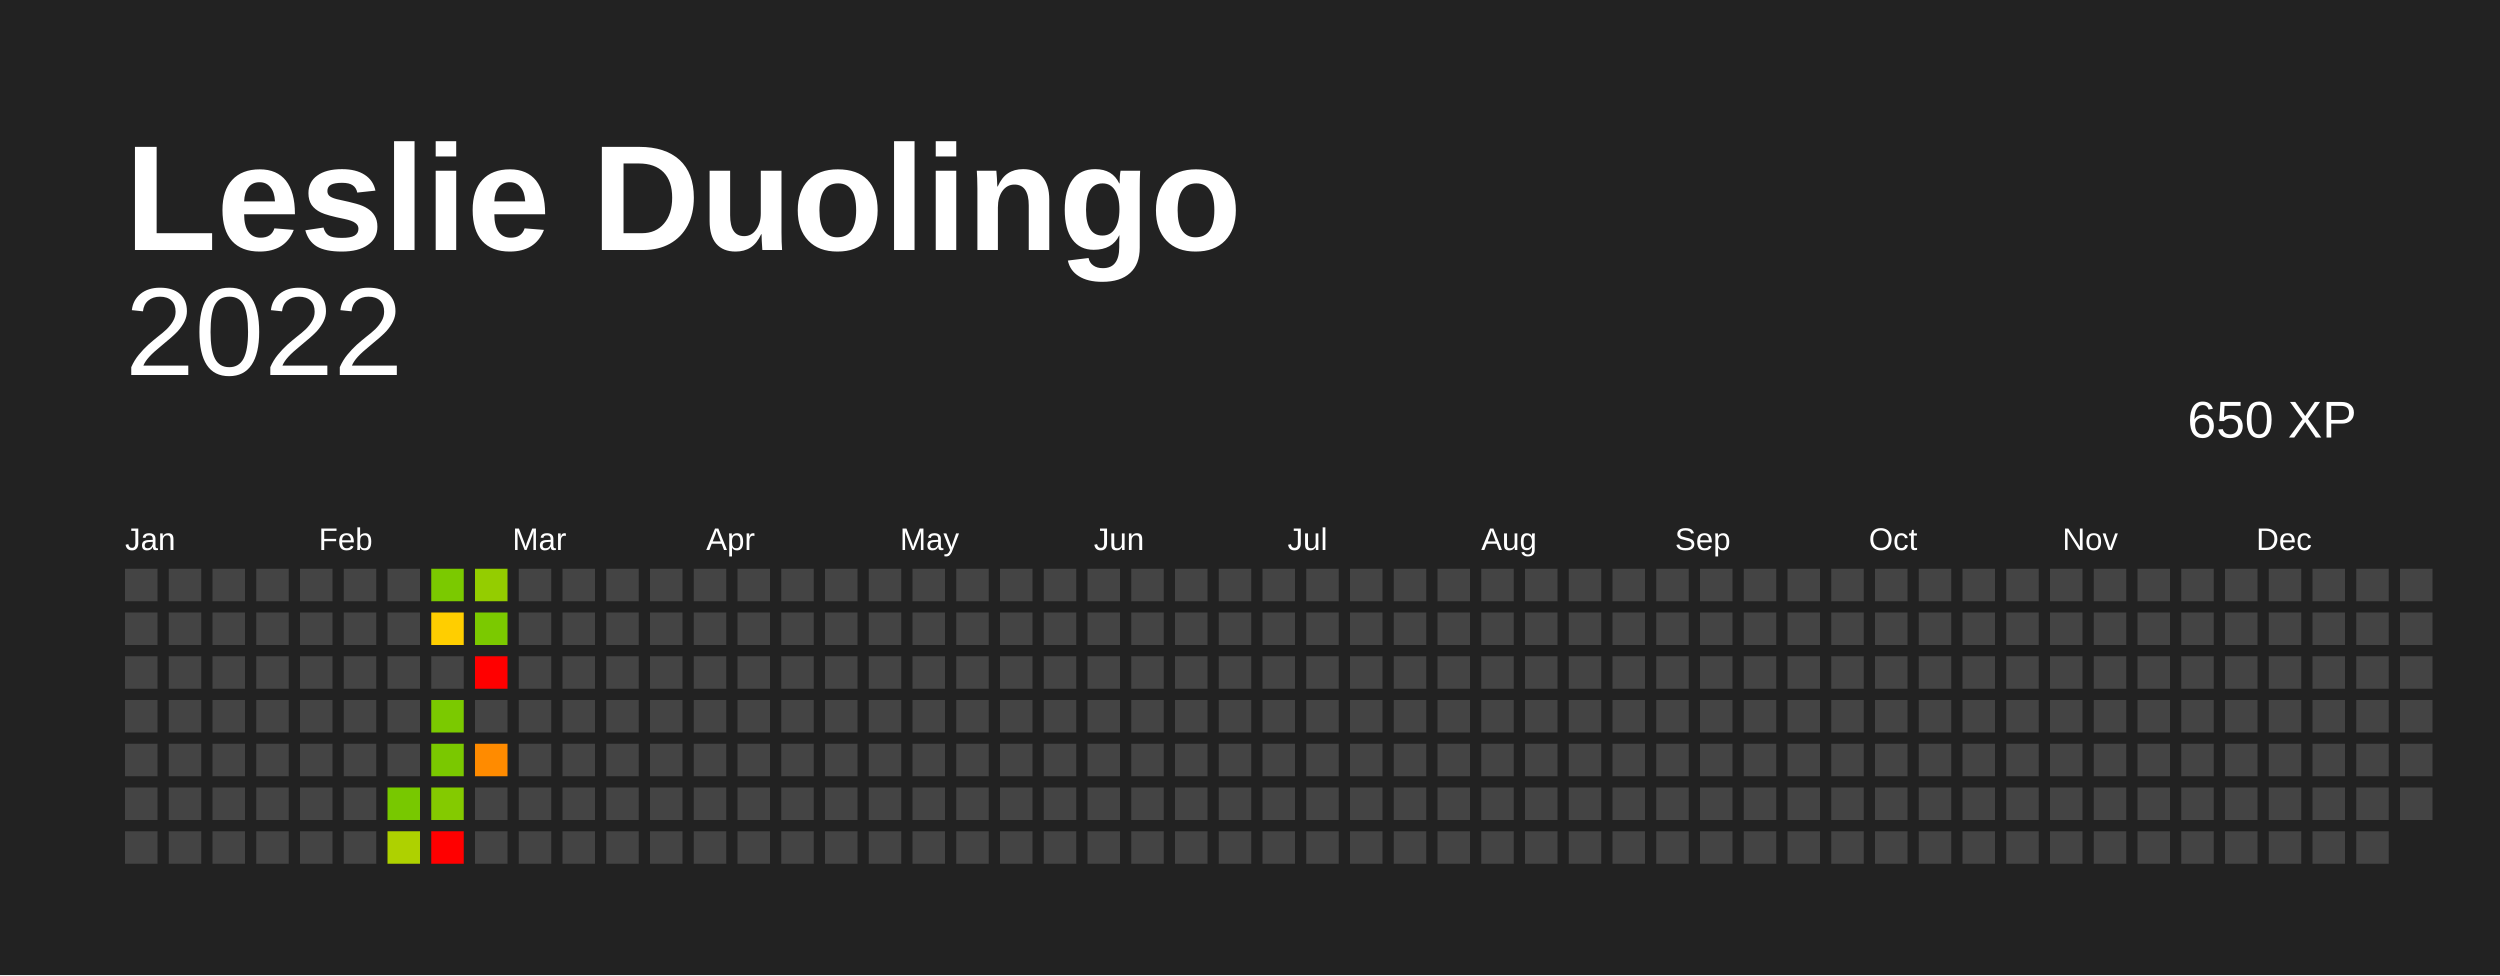
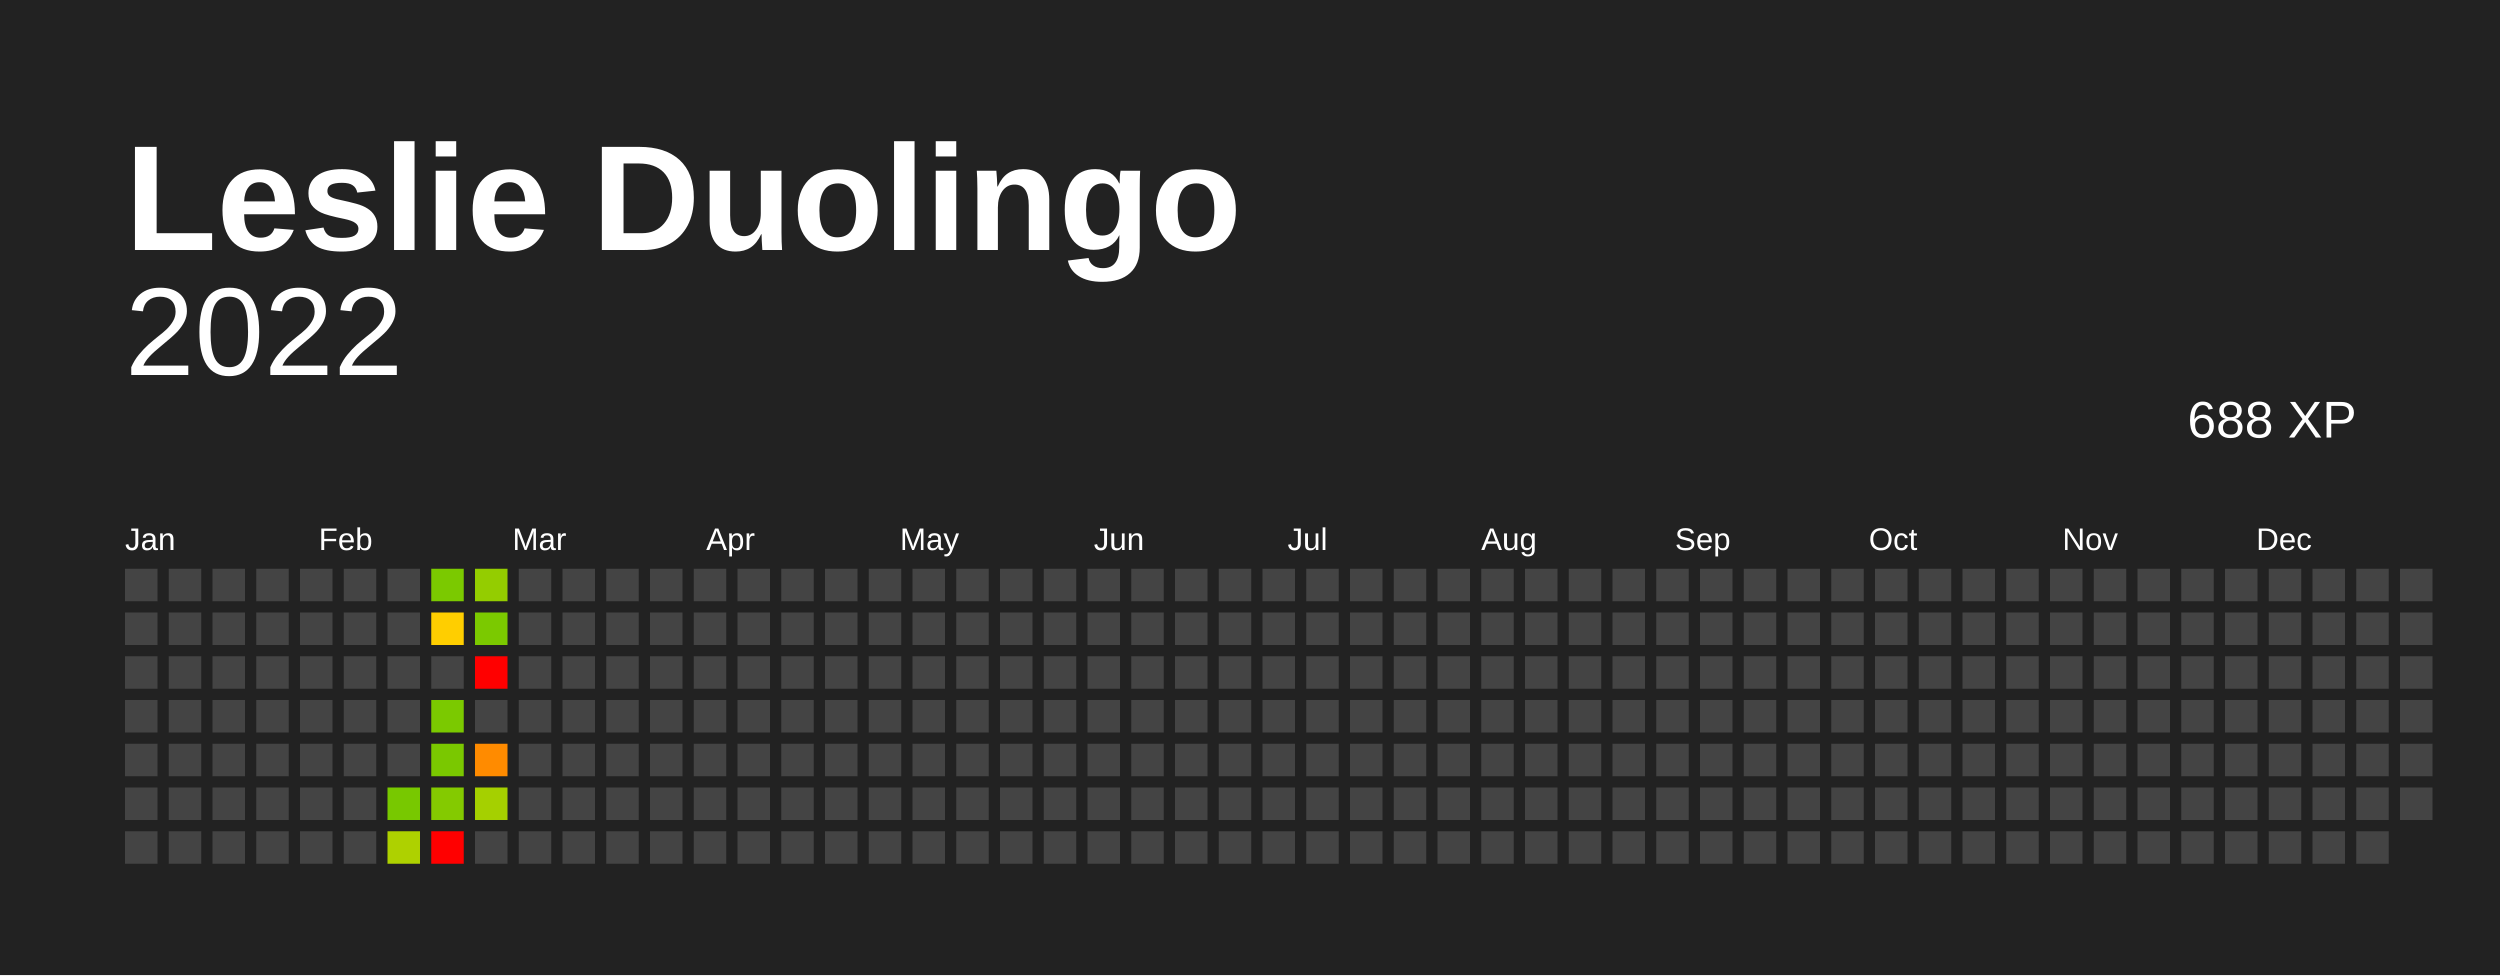
<svg xmlns="http://www.w3.org/2000/svg" baseProfile="full" height="78mm" version="1.1" viewBox="0,0,200,78" width="200mm">
  <defs />
  <rect fill="#222222" height="78" width="200" x="0" y="0" />
  <text fill="#FFFFFF" style="font-size:12px; font-family:Arial; font-weight:bold;" x="10" y="20">Leslie Duolingo</text>
  <text alignment-baseline="hanging" fill="#FFFFFF" style="font-size:10.0px; font-family:Arial;" x="10" y="30">2022</text>
-   <text alignment-baseline="hanging" fill="#FFFFFF" style="font-size:4.125px; font-family:Arial;" x="175" y="35">650 XP</text>
+   <text alignment-baseline="hanging" fill="#FFFFFF" style="font-size:4.125px; font-family:Arial;" x="175" y="35">688 XP</text>
  <text fill="#FFFFFF" style="font-size:2.5px; font-family:Arial" x="10.0" y="44">Jan</text>
  <text fill="#FFFFFF" style="font-size:2.5px; font-family:Arial" x="25.5" y="44">Feb</text>
  <text fill="#FFFFFF" style="font-size:2.5px; font-family:Arial" x="41.0" y="44">Mar</text>
  <text fill="#FFFFFF" style="font-size:2.5px; font-family:Arial" x="56.5" y="44">Apr</text>
  <text fill="#FFFFFF" style="font-size:2.5px; font-family:Arial" x="72.0" y="44">May</text>
  <text fill="#FFFFFF" style="font-size:2.5px; font-family:Arial" x="87.5" y="44">Jun</text>
  <text fill="#FFFFFF" style="font-size:2.5px; font-family:Arial" x="103.0" y="44">Jul</text>
  <text fill="#FFFFFF" style="font-size:2.5px; font-family:Arial" x="118.5" y="44">Aug</text>
  <text fill="#FFFFFF" style="font-size:2.5px; font-family:Arial" x="134.0" y="44">Sep</text>
  <text fill="#FFFFFF" style="font-size:2.5px; font-family:Arial" x="149.5" y="44">Oct</text>
  <text fill="#FFFFFF" style="font-size:2.5px; font-family:Arial" x="165.0" y="44">Nov</text>
  <text fill="#FFFFFF" style="font-size:2.5px; font-family:Arial" x="180.5" y="44">Dec</text>
  <rect fill="#444444" height="2.6" width="2.6" x="10.0" y="45.5" />
  <rect fill="#444444" height="2.6" width="2.6" x="10.0" y="49.0" />
  <rect fill="#444444" height="2.6" width="2.6" x="10.0" y="52.5" />
  <rect fill="#444444" height="2.6" width="2.6" x="10.0" y="56.0" />
  <rect fill="#444444" height="2.6" width="2.6" x="10.0" y="59.5" />
  <rect fill="#444444" height="2.6" width="2.6" x="10.0" y="63.0" />
  <rect fill="#444444" height="2.6" width="2.6" x="10.0" y="66.5" />
  <rect fill="#444444" height="2.6" width="2.6" x="13.5" y="45.5" />
  <rect fill="#444444" height="2.6" width="2.6" x="13.5" y="49.0" />
  <rect fill="#444444" height="2.6" width="2.6" x="13.5" y="52.5" />
  <rect fill="#444444" height="2.6" width="2.6" x="13.5" y="56.0" />
  <rect fill="#444444" height="2.6" width="2.6" x="13.5" y="59.5" />
  <rect fill="#444444" height="2.6" width="2.6" x="13.5" y="63.0" />
  <rect fill="#444444" height="2.6" width="2.6" x="13.5" y="66.5" />
  <rect fill="#444444" height="2.6" width="2.6" x="17.0" y="45.5" />
  <rect fill="#444444" height="2.6" width="2.6" x="17.0" y="49.0" />
  <rect fill="#444444" height="2.6" width="2.6" x="17.0" y="52.5" />
  <rect fill="#444444" height="2.6" width="2.6" x="17.0" y="56.0" />
  <rect fill="#444444" height="2.6" width="2.6" x="17.0" y="59.5" />
  <rect fill="#444444" height="2.6" width="2.6" x="17.0" y="63.0" />
  <rect fill="#444444" height="2.6" width="2.6" x="17.0" y="66.5" />
  <rect fill="#444444" height="2.6" width="2.6" x="20.5" y="45.5" />
  <rect fill="#444444" height="2.6" width="2.6" x="20.5" y="49.0" />
  <rect fill="#444444" height="2.6" width="2.6" x="20.5" y="52.5" />
  <rect fill="#444444" height="2.6" width="2.6" x="20.5" y="56.0" />
  <rect fill="#444444" height="2.6" width="2.6" x="20.5" y="59.5" />
  <rect fill="#444444" height="2.6" width="2.6" x="20.5" y="63.0" />
  <rect fill="#444444" height="2.6" width="2.6" x="20.5" y="66.5" />
  <rect fill="#444444" height="2.6" width="2.6" x="24.0" y="45.5" />
  <rect fill="#444444" height="2.6" width="2.6" x="24.0" y="49.0" />
  <rect fill="#444444" height="2.6" width="2.6" x="24.0" y="52.5" />
  <rect fill="#444444" height="2.6" width="2.6" x="24.0" y="56.0" />
  <rect fill="#444444" height="2.6" width="2.6" x="24.0" y="59.5" />
  <rect fill="#444444" height="2.6" width="2.6" x="24.0" y="63.0" />
  <rect fill="#444444" height="2.6" width="2.6" x="24.0" y="66.5" />
  <rect fill="#444444" height="2.6" width="2.6" x="27.5" y="45.5" />
  <rect fill="#444444" height="2.6" width="2.6" x="27.5" y="49.0" />
  <rect fill="#444444" height="2.6" width="2.6" x="27.5" y="52.5" />
  <rect fill="#444444" height="2.6" width="2.6" x="27.5" y="56.0" />
  <rect fill="#444444" height="2.6" width="2.6" x="27.5" y="59.5" />
  <rect fill="#444444" height="2.6" width="2.6" x="27.5" y="63.0" />
  <rect fill="#444444" height="2.6" width="2.6" x="27.5" y="66.5" />
  <rect fill="#444444" height="2.6" width="2.6" x="31.0" y="45.5" />
  <rect fill="#444444" height="2.6" width="2.6" x="31.0" y="49.0" />
  <rect fill="#444444" height="2.6" width="2.6" x="31.0" y="52.5" />
  <rect fill="#444444" height="2.6" width="2.6" x="31.0" y="56.0" />
  <rect fill="#444444" height="2.6" width="2.6" x="31.0" y="59.5" />
  <rect fill="#78c800" height="2.6" width="2.6" x="31.0" y="63.0" />
  <rect fill="#aed100" height="2.6" width="2.6" x="31.0" y="66.5" />
  <rect fill="#7bc900" height="2.6" width="2.6" x="34.5" y="45.5" />
  <rect fill="#ffce00" height="2.6" width="2.6" x="34.5" y="49.0" />
  <rect fill="#444444" height="2.6" width="2.6" x="34.5" y="52.5" />
  <rect fill="#7bc900" height="2.6" width="2.6" x="34.5" y="56.0" />
  <rect fill="#7ac800" height="2.6" width="2.6" x="34.5" y="59.5" />
  <rect fill="#84ca00" height="2.6" width="2.6" x="34.5" y="63.0" />
  <rect fill="red" height="2.6" width="2.6" x="34.5" y="66.5" />
  <rect fill="#94cd00" height="2.6" width="2.6" x="38.0" y="45.5" />
  <rect fill="#7bc900" height="2.6" width="2.6" x="38.0" y="49.0" />
  <rect fill="red" height="2.6" width="2.6" x="38.0" y="52.5" />
  <rect fill="#444444" height="2.6" width="2.6" x="38.0" y="56.0" />
  <rect fill="#ff8b00" height="2.6" width="2.6" x="38.0" y="59.5" />
-   <rect fill="#444444" height="2.6" width="2.6" x="38.0" y="63.0" />
+   <rect fill="#a5d000" height="2.6" width="2.6" x="38.0" y="63.0" />
  <rect fill="#444444" height="2.6" width="2.6" x="38.0" y="66.5" />
  <rect fill="#444444" height="2.6" width="2.6" x="41.5" y="45.5" />
  <rect fill="#444444" height="2.6" width="2.6" x="41.5" y="49.0" />
  <rect fill="#444444" height="2.6" width="2.6" x="41.5" y="52.5" />
  <rect fill="#444444" height="2.6" width="2.6" x="41.5" y="56.0" />
  <rect fill="#444444" height="2.6" width="2.6" x="41.5" y="59.5" />
  <rect fill="#444444" height="2.6" width="2.6" x="41.5" y="63.0" />
  <rect fill="#444444" height="2.6" width="2.6" x="41.5" y="66.5" />
  <rect fill="#444444" height="2.6" width="2.6" x="45.0" y="45.5" />
  <rect fill="#444444" height="2.6" width="2.6" x="45.0" y="49.0" />
  <rect fill="#444444" height="2.6" width="2.6" x="45.0" y="52.5" />
  <rect fill="#444444" height="2.6" width="2.6" x="45.0" y="56.0" />
  <rect fill="#444444" height="2.6" width="2.6" x="45.0" y="59.5" />
  <rect fill="#444444" height="2.6" width="2.6" x="45.0" y="63.0" />
  <rect fill="#444444" height="2.6" width="2.6" x="45.0" y="66.5" />
  <rect fill="#444444" height="2.6" width="2.6" x="48.5" y="45.5" />
  <rect fill="#444444" height="2.6" width="2.6" x="48.5" y="49.0" />
  <rect fill="#444444" height="2.6" width="2.6" x="48.5" y="52.5" />
  <rect fill="#444444" height="2.6" width="2.6" x="48.5" y="56.0" />
  <rect fill="#444444" height="2.6" width="2.6" x="48.5" y="59.5" />
  <rect fill="#444444" height="2.6" width="2.6" x="48.5" y="63.0" />
  <rect fill="#444444" height="2.6" width="2.6" x="48.5" y="66.5" />
  <rect fill="#444444" height="2.6" width="2.6" x="52.0" y="45.5" />
  <rect fill="#444444" height="2.6" width="2.6" x="52.0" y="49.0" />
  <rect fill="#444444" height="2.6" width="2.6" x="52.0" y="52.5" />
  <rect fill="#444444" height="2.6" width="2.6" x="52.0" y="56.0" />
  <rect fill="#444444" height="2.6" width="2.6" x="52.0" y="59.5" />
  <rect fill="#444444" height="2.6" width="2.6" x="52.0" y="63.0" />
  <rect fill="#444444" height="2.6" width="2.6" x="52.0" y="66.5" />
  <rect fill="#444444" height="2.6" width="2.6" x="55.5" y="45.5" />
  <rect fill="#444444" height="2.6" width="2.6" x="55.5" y="49.0" />
  <rect fill="#444444" height="2.6" width="2.6" x="55.5" y="52.5" />
  <rect fill="#444444" height="2.6" width="2.6" x="55.5" y="56.0" />
  <rect fill="#444444" height="2.6" width="2.6" x="55.5" y="59.5" />
  <rect fill="#444444" height="2.6" width="2.6" x="55.5" y="63.0" />
  <rect fill="#444444" height="2.6" width="2.6" x="55.5" y="66.5" />
  <rect fill="#444444" height="2.6" width="2.6" x="59.0" y="45.5" />
  <rect fill="#444444" height="2.6" width="2.6" x="59.0" y="49.0" />
  <rect fill="#444444" height="2.6" width="2.6" x="59.0" y="52.5" />
  <rect fill="#444444" height="2.6" width="2.6" x="59.0" y="56.0" />
  <rect fill="#444444" height="2.6" width="2.6" x="59.0" y="59.5" />
  <rect fill="#444444" height="2.6" width="2.6" x="59.0" y="63.0" />
  <rect fill="#444444" height="2.6" width="2.6" x="59.0" y="66.5" />
  <rect fill="#444444" height="2.6" width="2.6" x="62.5" y="45.5" />
  <rect fill="#444444" height="2.6" width="2.6" x="62.5" y="49.0" />
  <rect fill="#444444" height="2.6" width="2.6" x="62.5" y="52.5" />
  <rect fill="#444444" height="2.6" width="2.6" x="62.5" y="56.0" />
  <rect fill="#444444" height="2.6" width="2.6" x="62.5" y="59.5" />
  <rect fill="#444444" height="2.6" width="2.6" x="62.5" y="63.0" />
  <rect fill="#444444" height="2.6" width="2.6" x="62.5" y="66.5" />
  <rect fill="#444444" height="2.6" width="2.6" x="66.0" y="45.5" />
  <rect fill="#444444" height="2.6" width="2.6" x="66.0" y="49.0" />
  <rect fill="#444444" height="2.6" width="2.6" x="66.0" y="52.5" />
  <rect fill="#444444" height="2.6" width="2.6" x="66.0" y="56.0" />
  <rect fill="#444444" height="2.6" width="2.6" x="66.0" y="59.5" />
  <rect fill="#444444" height="2.6" width="2.6" x="66.0" y="63.0" />
  <rect fill="#444444" height="2.6" width="2.6" x="66.0" y="66.5" />
  <rect fill="#444444" height="2.6" width="2.6" x="69.5" y="45.5" />
  <rect fill="#444444" height="2.6" width="2.6" x="69.5" y="49.0" />
  <rect fill="#444444" height="2.6" width="2.6" x="69.5" y="52.5" />
  <rect fill="#444444" height="2.6" width="2.6" x="69.5" y="56.0" />
  <rect fill="#444444" height="2.6" width="2.6" x="69.5" y="59.5" />
  <rect fill="#444444" height="2.6" width="2.6" x="69.5" y="63.0" />
  <rect fill="#444444" height="2.6" width="2.6" x="69.5" y="66.5" />
  <rect fill="#444444" height="2.6" width="2.6" x="73.0" y="45.5" />
  <rect fill="#444444" height="2.6" width="2.6" x="73.0" y="49.0" />
  <rect fill="#444444" height="2.6" width="2.6" x="73.0" y="52.5" />
  <rect fill="#444444" height="2.6" width="2.6" x="73.0" y="56.0" />
  <rect fill="#444444" height="2.6" width="2.6" x="73.0" y="59.5" />
  <rect fill="#444444" height="2.6" width="2.6" x="73.0" y="63.0" />
  <rect fill="#444444" height="2.6" width="2.6" x="73.0" y="66.5" />
  <rect fill="#444444" height="2.6" width="2.6" x="76.5" y="45.5" />
  <rect fill="#444444" height="2.6" width="2.6" x="76.5" y="49.0" />
  <rect fill="#444444" height="2.6" width="2.6" x="76.5" y="52.5" />
  <rect fill="#444444" height="2.6" width="2.6" x="76.5" y="56.0" />
  <rect fill="#444444" height="2.6" width="2.6" x="76.5" y="59.5" />
  <rect fill="#444444" height="2.6" width="2.6" x="76.5" y="63.0" />
  <rect fill="#444444" height="2.6" width="2.6" x="76.5" y="66.5" />
  <rect fill="#444444" height="2.6" width="2.6" x="80.0" y="45.5" />
  <rect fill="#444444" height="2.6" width="2.6" x="80.0" y="49.0" />
  <rect fill="#444444" height="2.6" width="2.6" x="80.0" y="52.5" />
  <rect fill="#444444" height="2.6" width="2.6" x="80.0" y="56.0" />
  <rect fill="#444444" height="2.6" width="2.6" x="80.0" y="59.5" />
  <rect fill="#444444" height="2.6" width="2.6" x="80.0" y="63.0" />
  <rect fill="#444444" height="2.6" width="2.6" x="80.0" y="66.5" />
  <rect fill="#444444" height="2.6" width="2.6" x="83.5" y="45.5" />
  <rect fill="#444444" height="2.6" width="2.6" x="83.5" y="49.0" />
  <rect fill="#444444" height="2.6" width="2.6" x="83.5" y="52.5" />
  <rect fill="#444444" height="2.6" width="2.6" x="83.5" y="56.0" />
  <rect fill="#444444" height="2.6" width="2.6" x="83.5" y="59.5" />
  <rect fill="#444444" height="2.6" width="2.6" x="83.5" y="63.0" />
  <rect fill="#444444" height="2.6" width="2.6" x="83.5" y="66.5" />
  <rect fill="#444444" height="2.6" width="2.6" x="87.0" y="45.5" />
  <rect fill="#444444" height="2.6" width="2.6" x="87.0" y="49.0" />
  <rect fill="#444444" height="2.6" width="2.6" x="87.0" y="52.5" />
  <rect fill="#444444" height="2.6" width="2.6" x="87.0" y="56.0" />
  <rect fill="#444444" height="2.6" width="2.6" x="87.0" y="59.5" />
  <rect fill="#444444" height="2.6" width="2.6" x="87.0" y="63.0" />
  <rect fill="#444444" height="2.6" width="2.6" x="87.0" y="66.5" />
  <rect fill="#444444" height="2.6" width="2.6" x="90.5" y="45.5" />
  <rect fill="#444444" height="2.6" width="2.6" x="90.5" y="49.0" />
  <rect fill="#444444" height="2.6" width="2.6" x="90.5" y="52.5" />
  <rect fill="#444444" height="2.6" width="2.6" x="90.5" y="56.0" />
  <rect fill="#444444" height="2.6" width="2.6" x="90.5" y="59.5" />
  <rect fill="#444444" height="2.6" width="2.6" x="90.5" y="63.0" />
  <rect fill="#444444" height="2.6" width="2.6" x="90.5" y="66.5" />
  <rect fill="#444444" height="2.6" width="2.6" x="94.0" y="45.5" />
  <rect fill="#444444" height="2.6" width="2.6" x="94.0" y="49.0" />
  <rect fill="#444444" height="2.6" width="2.6" x="94.0" y="52.5" />
  <rect fill="#444444" height="2.6" width="2.6" x="94.0" y="56.0" />
  <rect fill="#444444" height="2.6" width="2.6" x="94.0" y="59.5" />
  <rect fill="#444444" height="2.6" width="2.6" x="94.0" y="63.0" />
  <rect fill="#444444" height="2.6" width="2.6" x="94.0" y="66.5" />
  <rect fill="#444444" height="2.6" width="2.6" x="97.5" y="45.5" />
  <rect fill="#444444" height="2.6" width="2.6" x="97.5" y="49.0" />
  <rect fill="#444444" height="2.6" width="2.6" x="97.5" y="52.5" />
  <rect fill="#444444" height="2.6" width="2.6" x="97.5" y="56.0" />
  <rect fill="#444444" height="2.6" width="2.6" x="97.5" y="59.5" />
  <rect fill="#444444" height="2.6" width="2.6" x="97.5" y="63.0" />
  <rect fill="#444444" height="2.6" width="2.6" x="97.5" y="66.5" />
  <rect fill="#444444" height="2.6" width="2.6" x="101.0" y="45.5" />
  <rect fill="#444444" height="2.6" width="2.6" x="101.0" y="49.0" />
  <rect fill="#444444" height="2.6" width="2.6" x="101.0" y="52.5" />
  <rect fill="#444444" height="2.6" width="2.6" x="101.0" y="56.0" />
  <rect fill="#444444" height="2.6" width="2.6" x="101.0" y="59.5" />
  <rect fill="#444444" height="2.6" width="2.6" x="101.0" y="63.0" />
  <rect fill="#444444" height="2.6" width="2.6" x="101.0" y="66.5" />
  <rect fill="#444444" height="2.6" width="2.6" x="104.5" y="45.5" />
  <rect fill="#444444" height="2.6" width="2.6" x="104.5" y="49.0" />
  <rect fill="#444444" height="2.6" width="2.6" x="104.5" y="52.5" />
  <rect fill="#444444" height="2.6" width="2.6" x="104.5" y="56.0" />
  <rect fill="#444444" height="2.6" width="2.6" x="104.5" y="59.5" />
  <rect fill="#444444" height="2.6" width="2.6" x="104.5" y="63.0" />
  <rect fill="#444444" height="2.6" width="2.6" x="104.5" y="66.5" />
  <rect fill="#444444" height="2.6" width="2.6" x="108.0" y="45.5" />
  <rect fill="#444444" height="2.6" width="2.6" x="108.0" y="49.0" />
  <rect fill="#444444" height="2.6" width="2.6" x="108.0" y="52.5" />
  <rect fill="#444444" height="2.6" width="2.6" x="108.0" y="56.0" />
  <rect fill="#444444" height="2.6" width="2.6" x="108.0" y="59.5" />
  <rect fill="#444444" height="2.6" width="2.6" x="108.0" y="63.0" />
  <rect fill="#444444" height="2.6" width="2.6" x="108.0" y="66.5" />
  <rect fill="#444444" height="2.6" width="2.6" x="111.5" y="45.5" />
  <rect fill="#444444" height="2.6" width="2.6" x="111.5" y="49.0" />
  <rect fill="#444444" height="2.6" width="2.6" x="111.5" y="52.5" />
  <rect fill="#444444" height="2.6" width="2.6" x="111.5" y="56.0" />
  <rect fill="#444444" height="2.6" width="2.6" x="111.5" y="59.5" />
  <rect fill="#444444" height="2.6" width="2.6" x="111.5" y="63.0" />
  <rect fill="#444444" height="2.6" width="2.6" x="111.5" y="66.5" />
  <rect fill="#444444" height="2.6" width="2.6" x="115.0" y="45.5" />
  <rect fill="#444444" height="2.6" width="2.6" x="115.0" y="49.0" />
  <rect fill="#444444" height="2.6" width="2.6" x="115.0" y="52.5" />
  <rect fill="#444444" height="2.6" width="2.6" x="115.0" y="56.0" />
  <rect fill="#444444" height="2.6" width="2.6" x="115.0" y="59.5" />
  <rect fill="#444444" height="2.6" width="2.6" x="115.0" y="63.0" />
  <rect fill="#444444" height="2.6" width="2.6" x="115.0" y="66.5" />
  <rect fill="#444444" height="2.6" width="2.6" x="118.5" y="45.5" />
  <rect fill="#444444" height="2.6" width="2.6" x="118.5" y="49.0" />
  <rect fill="#444444" height="2.6" width="2.6" x="118.5" y="52.5" />
  <rect fill="#444444" height="2.6" width="2.6" x="118.5" y="56.0" />
  <rect fill="#444444" height="2.6" width="2.6" x="118.5" y="59.5" />
  <rect fill="#444444" height="2.6" width="2.6" x="118.5" y="63.0" />
  <rect fill="#444444" height="2.6" width="2.6" x="118.5" y="66.5" />
  <rect fill="#444444" height="2.6" width="2.6" x="122.0" y="45.5" />
  <rect fill="#444444" height="2.6" width="2.6" x="122.0" y="49.0" />
  <rect fill="#444444" height="2.6" width="2.6" x="122.0" y="52.5" />
  <rect fill="#444444" height="2.6" width="2.6" x="122.0" y="56.0" />
  <rect fill="#444444" height="2.6" width="2.6" x="122.0" y="59.5" />
  <rect fill="#444444" height="2.6" width="2.6" x="122.0" y="63.0" />
  <rect fill="#444444" height="2.6" width="2.6" x="122.0" y="66.5" />
  <rect fill="#444444" height="2.6" width="2.6" x="125.5" y="45.5" />
  <rect fill="#444444" height="2.6" width="2.6" x="125.5" y="49.0" />
  <rect fill="#444444" height="2.6" width="2.6" x="125.5" y="52.5" />
  <rect fill="#444444" height="2.6" width="2.6" x="125.5" y="56.0" />
  <rect fill="#444444" height="2.6" width="2.6" x="125.5" y="59.5" />
  <rect fill="#444444" height="2.6" width="2.6" x="125.5" y="63.0" />
  <rect fill="#444444" height="2.6" width="2.6" x="125.5" y="66.5" />
  <rect fill="#444444" height="2.6" width="2.6" x="129.0" y="45.5" />
  <rect fill="#444444" height="2.6" width="2.6" x="129.0" y="49.0" />
  <rect fill="#444444" height="2.6" width="2.6" x="129.0" y="52.5" />
  <rect fill="#444444" height="2.6" width="2.6" x="129.0" y="56.0" />
  <rect fill="#444444" height="2.6" width="2.6" x="129.0" y="59.5" />
  <rect fill="#444444" height="2.6" width="2.6" x="129.0" y="63.0" />
  <rect fill="#444444" height="2.6" width="2.6" x="129.0" y="66.5" />
  <rect fill="#444444" height="2.6" width="2.6" x="132.5" y="45.5" />
  <rect fill="#444444" height="2.6" width="2.6" x="132.5" y="49.0" />
  <rect fill="#444444" height="2.6" width="2.6" x="132.5" y="52.5" />
  <rect fill="#444444" height="2.6" width="2.6" x="132.5" y="56.0" />
  <rect fill="#444444" height="2.6" width="2.6" x="132.5" y="59.5" />
  <rect fill="#444444" height="2.6" width="2.6" x="132.5" y="63.0" />
  <rect fill="#444444" height="2.6" width="2.6" x="132.5" y="66.5" />
  <rect fill="#444444" height="2.6" width="2.6" x="136.0" y="45.5" />
  <rect fill="#444444" height="2.6" width="2.6" x="136.0" y="49.0" />
  <rect fill="#444444" height="2.6" width="2.6" x="136.0" y="52.5" />
  <rect fill="#444444" height="2.6" width="2.6" x="136.0" y="56.0" />
  <rect fill="#444444" height="2.6" width="2.6" x="136.0" y="59.5" />
  <rect fill="#444444" height="2.6" width="2.6" x="136.0" y="63.0" />
  <rect fill="#444444" height="2.6" width="2.6" x="136.0" y="66.5" />
  <rect fill="#444444" height="2.6" width="2.6" x="139.5" y="45.5" />
  <rect fill="#444444" height="2.6" width="2.6" x="139.5" y="49.0" />
  <rect fill="#444444" height="2.6" width="2.6" x="139.5" y="52.5" />
  <rect fill="#444444" height="2.6" width="2.6" x="139.5" y="56.0" />
  <rect fill="#444444" height="2.6" width="2.6" x="139.5" y="59.5" />
  <rect fill="#444444" height="2.6" width="2.6" x="139.5" y="63.0" />
  <rect fill="#444444" height="2.6" width="2.6" x="139.5" y="66.5" />
  <rect fill="#444444" height="2.6" width="2.6" x="143.0" y="45.5" />
  <rect fill="#444444" height="2.6" width="2.6" x="143.0" y="49.0" />
  <rect fill="#444444" height="2.6" width="2.6" x="143.0" y="52.5" />
  <rect fill="#444444" height="2.6" width="2.6" x="143.0" y="56.0" />
  <rect fill="#444444" height="2.6" width="2.6" x="143.0" y="59.5" />
  <rect fill="#444444" height="2.6" width="2.6" x="143.0" y="63.0" />
  <rect fill="#444444" height="2.6" width="2.6" x="143.0" y="66.5" />
  <rect fill="#444444" height="2.6" width="2.6" x="146.5" y="45.5" />
  <rect fill="#444444" height="2.6" width="2.6" x="146.5" y="49.0" />
  <rect fill="#444444" height="2.6" width="2.6" x="146.5" y="52.5" />
  <rect fill="#444444" height="2.6" width="2.6" x="146.5" y="56.0" />
  <rect fill="#444444" height="2.6" width="2.6" x="146.5" y="59.5" />
  <rect fill="#444444" height="2.6" width="2.6" x="146.5" y="63.0" />
  <rect fill="#444444" height="2.6" width="2.6" x="146.5" y="66.5" />
  <rect fill="#444444" height="2.6" width="2.6" x="150.0" y="45.5" />
  <rect fill="#444444" height="2.6" width="2.6" x="150.0" y="49.0" />
  <rect fill="#444444" height="2.6" width="2.6" x="150.0" y="52.5" />
  <rect fill="#444444" height="2.6" width="2.6" x="150.0" y="56.0" />
  <rect fill="#444444" height="2.6" width="2.6" x="150.0" y="59.5" />
  <rect fill="#444444" height="2.6" width="2.6" x="150.0" y="63.0" />
  <rect fill="#444444" height="2.6" width="2.6" x="150.0" y="66.5" />
  <rect fill="#444444" height="2.6" width="2.6" x="153.5" y="45.5" />
  <rect fill="#444444" height="2.6" width="2.6" x="153.5" y="49.0" />
  <rect fill="#444444" height="2.6" width="2.6" x="153.5" y="52.5" />
  <rect fill="#444444" height="2.6" width="2.6" x="153.5" y="56.0" />
  <rect fill="#444444" height="2.6" width="2.6" x="153.5" y="59.5" />
  <rect fill="#444444" height="2.6" width="2.6" x="153.5" y="63.0" />
  <rect fill="#444444" height="2.6" width="2.6" x="153.5" y="66.5" />
  <rect fill="#444444" height="2.6" width="2.6" x="157.0" y="45.5" />
  <rect fill="#444444" height="2.6" width="2.6" x="157.0" y="49.0" />
  <rect fill="#444444" height="2.6" width="2.6" x="157.0" y="52.5" />
  <rect fill="#444444" height="2.6" width="2.6" x="157.0" y="56.0" />
  <rect fill="#444444" height="2.6" width="2.6" x="157.0" y="59.5" />
  <rect fill="#444444" height="2.6" width="2.6" x="157.0" y="63.0" />
  <rect fill="#444444" height="2.6" width="2.6" x="157.0" y="66.5" />
  <rect fill="#444444" height="2.6" width="2.6" x="160.5" y="45.5" />
  <rect fill="#444444" height="2.6" width="2.6" x="160.5" y="49.0" />
  <rect fill="#444444" height="2.6" width="2.6" x="160.5" y="52.5" />
  <rect fill="#444444" height="2.6" width="2.6" x="160.5" y="56.0" />
  <rect fill="#444444" height="2.6" width="2.6" x="160.5" y="59.5" />
  <rect fill="#444444" height="2.6" width="2.6" x="160.5" y="63.0" />
  <rect fill="#444444" height="2.6" width="2.6" x="160.5" y="66.5" />
  <rect fill="#444444" height="2.6" width="2.6" x="164.0" y="45.5" />
  <rect fill="#444444" height="2.6" width="2.6" x="164.0" y="49.0" />
  <rect fill="#444444" height="2.6" width="2.6" x="164.0" y="52.5" />
  <rect fill="#444444" height="2.6" width="2.6" x="164.0" y="56.0" />
  <rect fill="#444444" height="2.6" width="2.6" x="164.0" y="59.5" />
  <rect fill="#444444" height="2.6" width="2.6" x="164.0" y="63.0" />
  <rect fill="#444444" height="2.6" width="2.6" x="164.0" y="66.5" />
  <rect fill="#444444" height="2.6" width="2.6" x="167.5" y="45.5" />
  <rect fill="#444444" height="2.6" width="2.6" x="167.5" y="49.0" />
  <rect fill="#444444" height="2.6" width="2.6" x="167.5" y="52.5" />
  <rect fill="#444444" height="2.6" width="2.6" x="167.5" y="56.0" />
  <rect fill="#444444" height="2.6" width="2.6" x="167.5" y="59.5" />
  <rect fill="#444444" height="2.6" width="2.6" x="167.5" y="63.0" />
  <rect fill="#444444" height="2.6" width="2.6" x="167.5" y="66.5" />
  <rect fill="#444444" height="2.6" width="2.6" x="171.0" y="45.5" />
  <rect fill="#444444" height="2.6" width="2.6" x="171.0" y="49.0" />
  <rect fill="#444444" height="2.6" width="2.6" x="171.0" y="52.5" />
  <rect fill="#444444" height="2.6" width="2.6" x="171.0" y="56.0" />
  <rect fill="#444444" height="2.6" width="2.6" x="171.0" y="59.5" />
  <rect fill="#444444" height="2.6" width="2.6" x="171.0" y="63.0" />
  <rect fill="#444444" height="2.6" width="2.6" x="171.0" y="66.5" />
  <rect fill="#444444" height="2.6" width="2.6" x="174.5" y="45.5" />
  <rect fill="#444444" height="2.6" width="2.6" x="174.5" y="49.0" />
  <rect fill="#444444" height="2.6" width="2.6" x="174.5" y="52.5" />
  <rect fill="#444444" height="2.6" width="2.6" x="174.5" y="56.0" />
  <rect fill="#444444" height="2.6" width="2.6" x="174.5" y="59.5" />
  <rect fill="#444444" height="2.6" width="2.6" x="174.5" y="63.0" />
  <rect fill="#444444" height="2.6" width="2.6" x="174.5" y="66.5" />
  <rect fill="#444444" height="2.6" width="2.6" x="178.0" y="45.5" />
  <rect fill="#444444" height="2.6" width="2.6" x="178.0" y="49.0" />
  <rect fill="#444444" height="2.6" width="2.6" x="178.0" y="52.5" />
  <rect fill="#444444" height="2.6" width="2.6" x="178.0" y="56.0" />
  <rect fill="#444444" height="2.6" width="2.6" x="178.0" y="59.5" />
  <rect fill="#444444" height="2.6" width="2.6" x="178.0" y="63.0" />
  <rect fill="#444444" height="2.6" width="2.6" x="178.0" y="66.5" />
  <rect fill="#444444" height="2.6" width="2.6" x="181.5" y="45.5" />
  <rect fill="#444444" height="2.6" width="2.6" x="181.5" y="49.0" />
  <rect fill="#444444" height="2.6" width="2.6" x="181.5" y="52.5" />
  <rect fill="#444444" height="2.6" width="2.6" x="181.5" y="56.0" />
  <rect fill="#444444" height="2.6" width="2.6" x="181.5" y="59.5" />
  <rect fill="#444444" height="2.6" width="2.6" x="181.5" y="63.0" />
  <rect fill="#444444" height="2.6" width="2.6" x="181.5" y="66.5" />
  <rect fill="#444444" height="2.6" width="2.6" x="185.0" y="45.5" />
  <rect fill="#444444" height="2.6" width="2.6" x="185.0" y="49.0" />
  <rect fill="#444444" height="2.6" width="2.6" x="185.0" y="52.5" />
  <rect fill="#444444" height="2.6" width="2.6" x="185.0" y="56.0" />
  <rect fill="#444444" height="2.6" width="2.6" x="185.0" y="59.5" />
  <rect fill="#444444" height="2.6" width="2.6" x="185.0" y="63.0" />
  <rect fill="#444444" height="2.6" width="2.6" x="185.0" y="66.5" />
  <rect fill="#444444" height="2.6" width="2.6" x="188.5" y="45.5" />
  <rect fill="#444444" height="2.6" width="2.6" x="188.5" y="49.0" />
  <rect fill="#444444" height="2.6" width="2.6" x="188.5" y="52.5" />
  <rect fill="#444444" height="2.6" width="2.6" x="188.5" y="56.0" />
  <rect fill="#444444" height="2.6" width="2.6" x="188.5" y="59.5" />
  <rect fill="#444444" height="2.6" width="2.6" x="188.5" y="63.0" />
  <rect fill="#444444" height="2.6" width="2.6" x="188.5" y="66.5" />
  <rect fill="#444444" height="2.6" width="2.6" x="192.0" y="45.5" />
  <rect fill="#444444" height="2.6" width="2.6" x="192.0" y="49.0" />
  <rect fill="#444444" height="2.6" width="2.6" x="192.0" y="52.5" />
  <rect fill="#444444" height="2.6" width="2.6" x="192.0" y="56.0" />
  <rect fill="#444444" height="2.6" width="2.6" x="192.0" y="59.5" />
  <rect fill="#444444" height="2.6" width="2.6" x="192.0" y="63.0" />
</svg>
